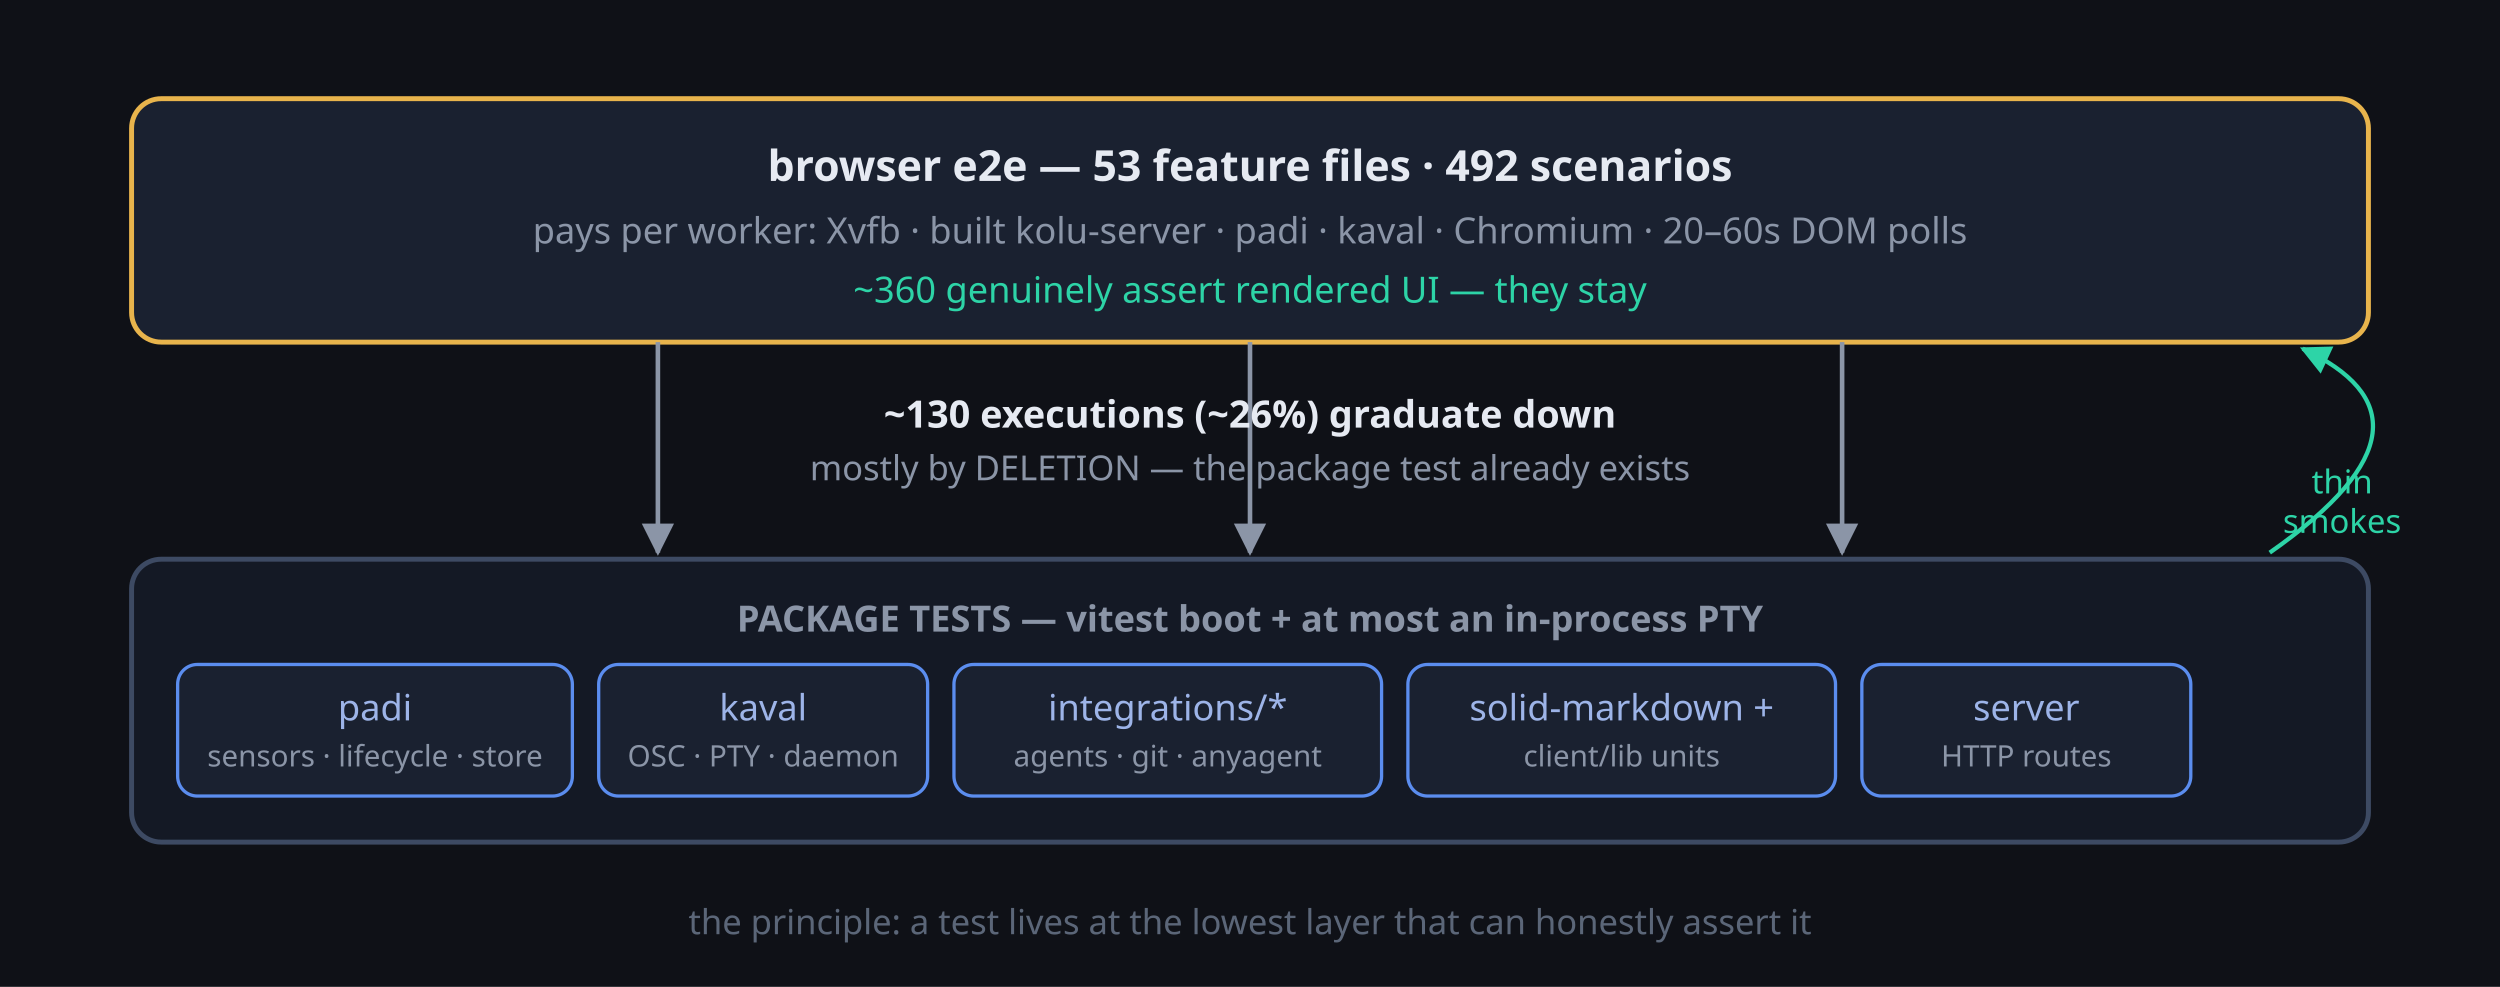
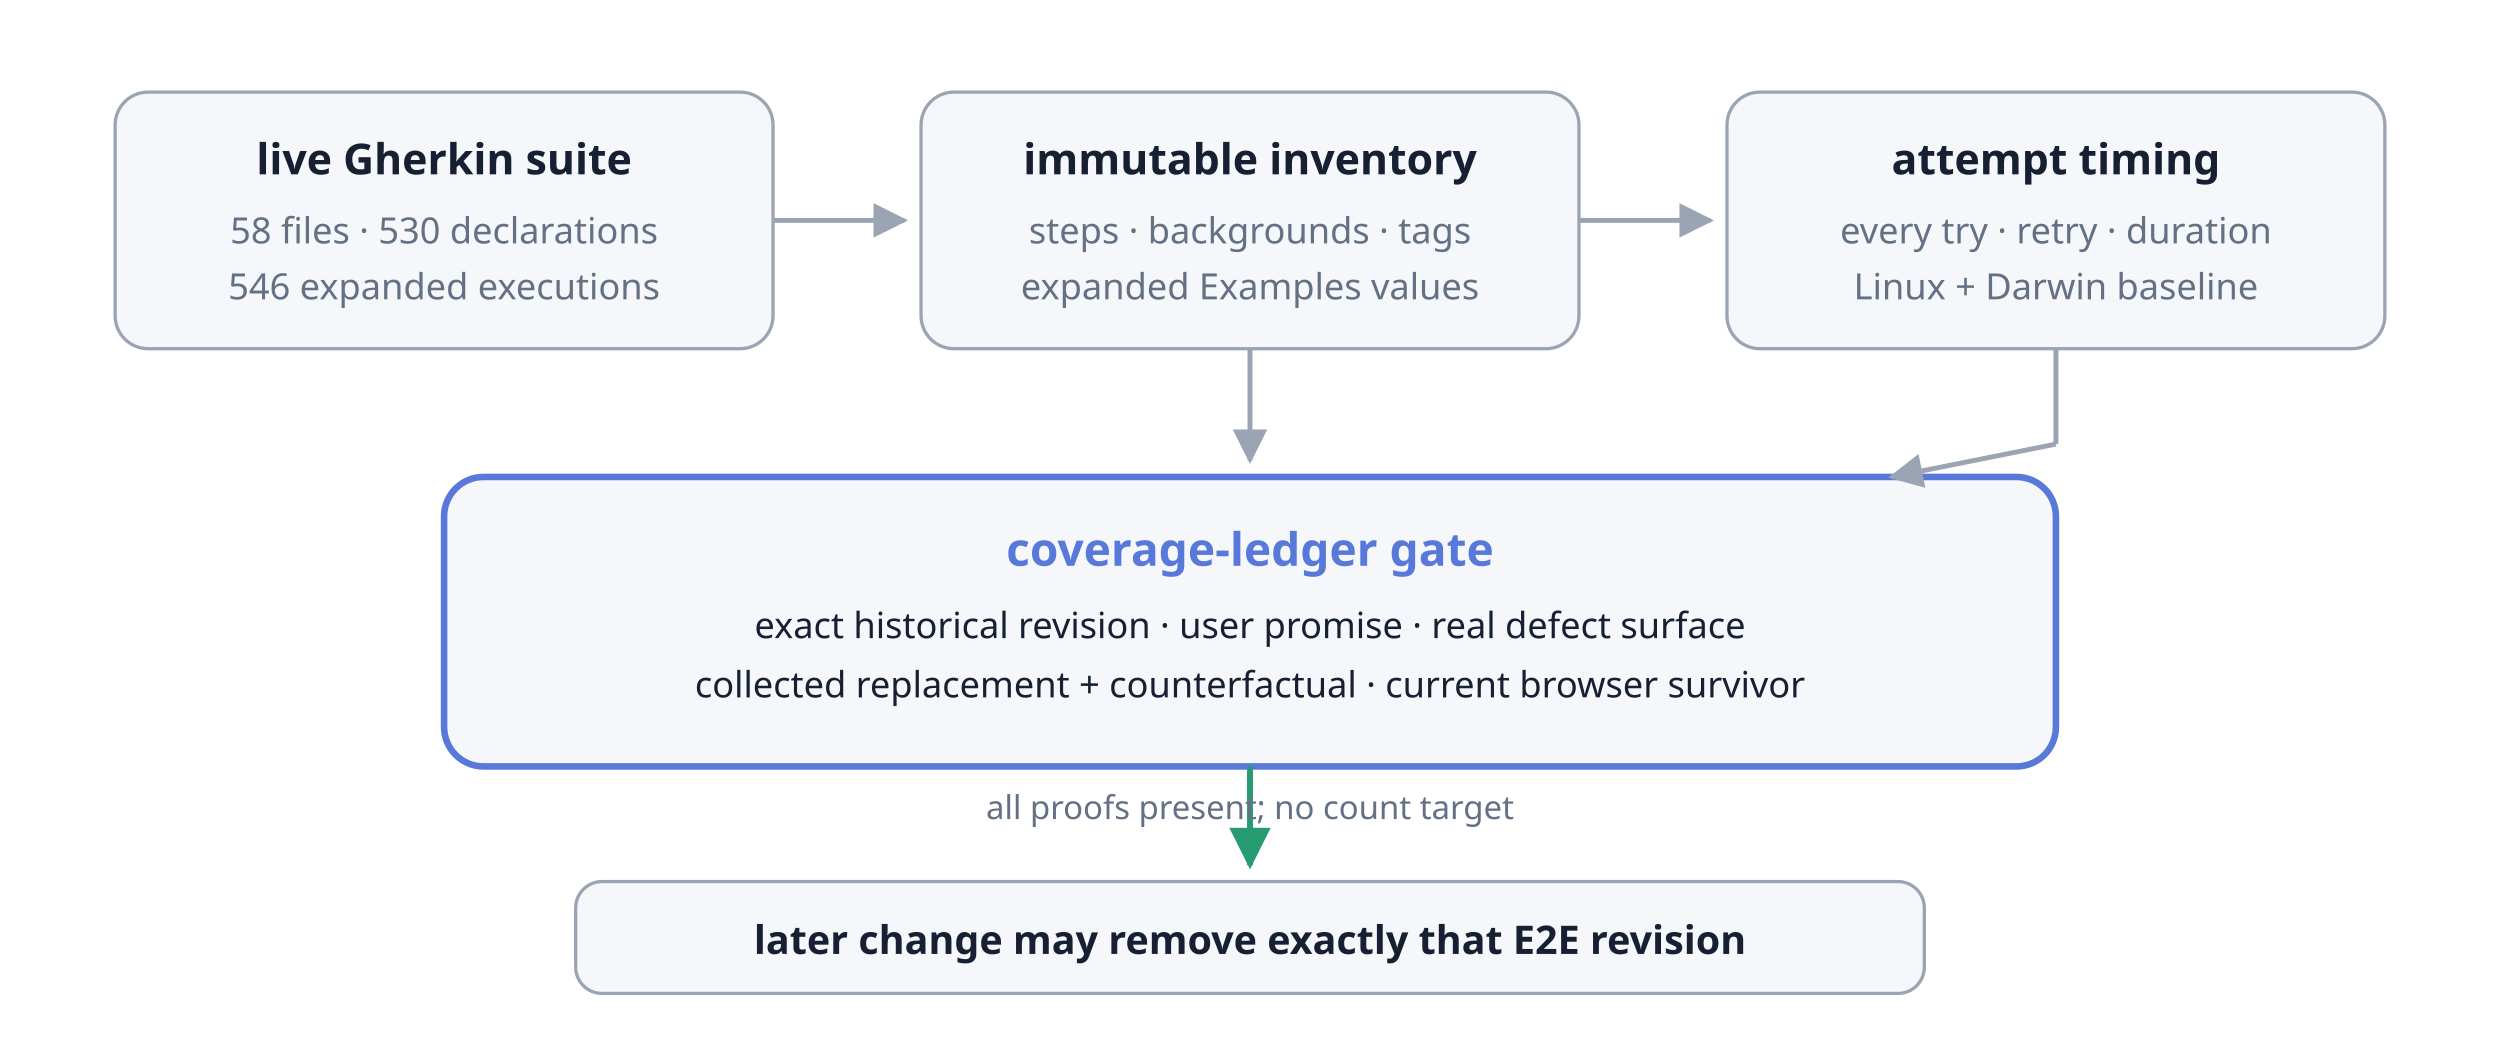
- <svg xmlns="http://www.w3.org/2000/svg" viewBox="0 0 760 300" font-family="system-ui, sans-serif">
-   <rect width="760" height="300" fill="#0f1117" />
+ <svg xmlns="http://www.w3.org/2000/svg" viewBox="0 0 760 320" font-family="system-ui, sans-serif">
+   <style>
+     .bg { fill: var(--color-bg, #fff); }
+     .panel { fill: var(--color-surface, #f5f7fa); stroke: var(--color-border, #9aa4b2); }
+     .gate { fill: var(--color-surface, #f5f7fa); stroke: var(--color-kolu-primary, #5879d9); }
+     .text { fill: var(--color-text, #172033); }
+     .muted { fill: var(--color-text-muted, #647084); }
+     .accent { fill: var(--color-kolu-primary, #5879d9); }
+     .line { stroke: var(--color-border, #9aa4b2); }
+     .pass { stroke: var(--color-kolu-bottom, #279a72); }
+   </style>
  <defs>
-     <marker id="arr" viewBox="0 0 10 10" refX="9" refY="5" markerWidth="7" markerHeight="7" orient="auto-start-reverse">
-       <path d="M0 0 L10 5 L0 10 z" fill="#8b95a7" />
+     <marker id="arrow" viewBox="0 0 10 10" refX="9" refY="5" markerWidth="7" markerHeight="7" orient="auto-start-reverse">
+       <path d="M0 0 L10 5 L0 10 z" fill="var(--color-border, #9aa4b2)" />
    </marker>
-     <marker id="arrGreen" viewBox="0 0 10 10" refX="9" refY="5" markerWidth="7" markerHeight="7" orient="auto-start-reverse">
-       <path d="M0 0 L10 5 L0 10 z" fill="#2dd4a7" />
+     <marker id="passArrow" viewBox="0 0 10 10" refX="9" refY="5" markerWidth="7" markerHeight="7" orient="auto-start-reverse">
+       <path d="M0 0 L10 5 L0 10 z" fill="var(--color-kolu-bottom, #279a72)" />
    </marker>
  </defs>
-   <rect x="40" y="30" width="680" height="74" rx="9" fill="#1a2130" stroke="#e8b44c" stroke-width="1.5" />
-   <text x="380" y="55" fill="#e6eaf2" font-size="13" font-weight="600" text-anchor="middle">browser e2e — 53 feature files · 492 scenarios</text>
-   <text x="380" y="74" fill="#8b95a7" font-size="11" text-anchor="middle">pays per worker: Xvfb · built kolu-server · padi · kaval · Chromium · 20–60s DOM polls</text>
-   <text x="380" y="92" fill="#2dd4a7" font-size="11" text-anchor="middle">~360 genuinely assert rendered UI — they stay</text>
-   <line x1="200" y1="104" x2="200" y2="168" stroke="#8b95a7" stroke-width="1.4" marker-end="url(#arr)" />
-   <line x1="380" y1="104" x2="380" y2="168" stroke="#8b95a7" stroke-width="1.4" marker-end="url(#arr)" />
-   <line x1="560" y1="104" x2="560" y2="168" stroke="#8b95a7" stroke-width="1.4" marker-end="url(#arr)" />
-   <text x="380" y="130" fill="#e6eaf2" font-size="11.5" font-weight="600" text-anchor="middle">~130 executions (~26%) graduate down</text>
-   <text x="380" y="146" fill="#8b95a7" font-size="10.5" text-anchor="middle">mostly by DELETION — the package test already exists</text>
-   <path d="M 690 168 C 730 140 730 120 700 106" stroke="#2dd4a7" stroke-width="1.3" fill="none" marker-end="url(#arrGreen)" />
-   <text x="712" y="150" fill="#2dd4a7" font-size="10" text-anchor="middle">thin</text>
-   <text x="712" y="162" fill="#2dd4a7" font-size="10" text-anchor="middle">smokes</text>
-   <rect x="40" y="170" width="680" height="86" rx="9" fill="#141925" stroke="#3d4a63" stroke-width="1.5" />
-   <text x="380" y="192" fill="#8b95a7" font-size="11" font-weight="600" text-anchor="middle">PACKAGE TESTS — vitest boot + at most an in-process PTY</text>
-   <rect x="54" y="202" width="120" height="40" rx="6" fill="#1a2130" stroke="#5b8def" />
-   <text x="114" y="219" fill="#9db4e8" font-size="11" text-anchor="middle">padi</text>
-   <text x="114" y="233" fill="#8b95a7" font-size="9" text-anchor="middle">sensors · lifecycle · store</text>
-   <rect x="182" y="202" width="100" height="40" rx="6" fill="#1a2130" stroke="#5b8def" />
-   <text x="232" y="219" fill="#9db4e8" font-size="11" text-anchor="middle">kaval</text>
-   <text x="232" y="233" fill="#8b95a7" font-size="9" text-anchor="middle">OSC · PTY · daemon</text>
-   <rect x="290" y="202" width="130" height="40" rx="6" fill="#1a2130" stroke="#5b8def" />
-   <text x="355" y="219" fill="#9db4e8" font-size="11" text-anchor="middle">integrations/*</text>
-   <text x="355" y="233" fill="#8b95a7" font-size="9" text-anchor="middle">agents · git · anyagent</text>
-   <rect x="428" y="202" width="130" height="40" rx="6" fill="#1a2130" stroke="#5b8def" />
-   <text x="493" y="219" fill="#9db4e8" font-size="11" text-anchor="middle">solid-markdown +</text>
-   <text x="493" y="233" fill="#8b95a7" font-size="9" text-anchor="middle">client/lib units</text>
-   <rect x="566" y="202" width="100" height="40" rx="6" fill="#1a2130" stroke="#5b8def" />
-   <text x="616" y="219" fill="#9db4e8" font-size="11" text-anchor="middle">server</text>
-   <text x="616" y="233" fill="#8b95a7" font-size="9" text-anchor="middle">HTTP routes</text>
-   <text x="380" y="284" fill="#5b6678" font-size="10.5" text-anchor="middle">the principle: a test lives at the lowest layer that can honestly assert it</text>
+   <rect class="bg" width="760" height="320" />
+   <rect class="panel" x="35" y="28" width="200" height="78" rx="10" />
+   <text class="text" x="135" y="53" font-size="13" font-weight="650" text-anchor="middle">live Gherkin suite</text>
+   <text class="muted" x="135" y="74" font-size="11" text-anchor="middle">58 files · 530 declarations</text>
+   <text class="muted" x="135" y="91" font-size="11" text-anchor="middle">546 expanded executions</text>
+   <rect class="panel" x="280" y="28" width="200" height="78" rx="10" />
+   <text class="text" x="380" y="53" font-size="13" font-weight="650" text-anchor="middle">immutable inventory</text>
+   <text class="muted" x="380" y="74" font-size="11" text-anchor="middle">steps · backgrounds · tags</text>
+   <text class="muted" x="380" y="91" font-size="11" text-anchor="middle">expanded Examples values</text>
+   <rect class="panel" x="525" y="28" width="200" height="78" rx="10" />
+   <text class="text" x="625" y="53" font-size="13" font-weight="650" text-anchor="middle">attempt timing</text>
+   <text class="muted" x="625" y="74" font-size="11" text-anchor="middle">every try · retry · duration</text>
+   <text class="muted" x="625" y="91" font-size="11" text-anchor="middle">Linux + Darwin baseline</text>
+   <line class="line" x1="235" y1="67" x2="275" y2="67" stroke-width="1.5" marker-end="url(#arrow)" />
+   <line class="line" x1="480" y1="67" x2="520" y2="67" stroke-width="1.5" marker-end="url(#arrow)" />
+   <rect class="gate" x="135" y="145" width="490" height="88" rx="12" stroke-width="2" />
+   <text class="accent" x="380" y="172" font-size="14" font-weight="700" text-anchor="middle">coverage-ledger gate</text>
+   <text class="text" x="380" y="194" font-size="11" text-anchor="middle">exact historical revision · user promise · real defect surface</text>
+   <text class="text" x="380" y="212" font-size="11" text-anchor="middle">collected replacement + counterfactual · current browser survivor</text>
+   <line class="line" x1="380" y1="106" x2="380" y2="140" stroke-width="1.5" marker-end="url(#arrow)" />
+   <line class="line" x1="625" y1="106" x2="625" y2="135" stroke-width="1.5" />
+   <line class="line" x1="625" y1="135" x2="575" y2="145" stroke-width="1.5" marker-end="url(#arrow)" />
+   <rect class="panel" x="175" y="268" width="410" height="34" rx="8" />
+   <text class="text" x="380" y="290" font-size="12" font-weight="650" text-anchor="middle">later change may remove exactly that E2E revision</text>
+   <line class="pass" x1="380" y1="233" x2="380" y2="263" stroke-width="1.8" marker-end="url(#passArrow)" />
+   <text class="muted" x="380" y="249" font-size="10" text-anchor="middle">all proofs present; no count target</text>
</svg>
